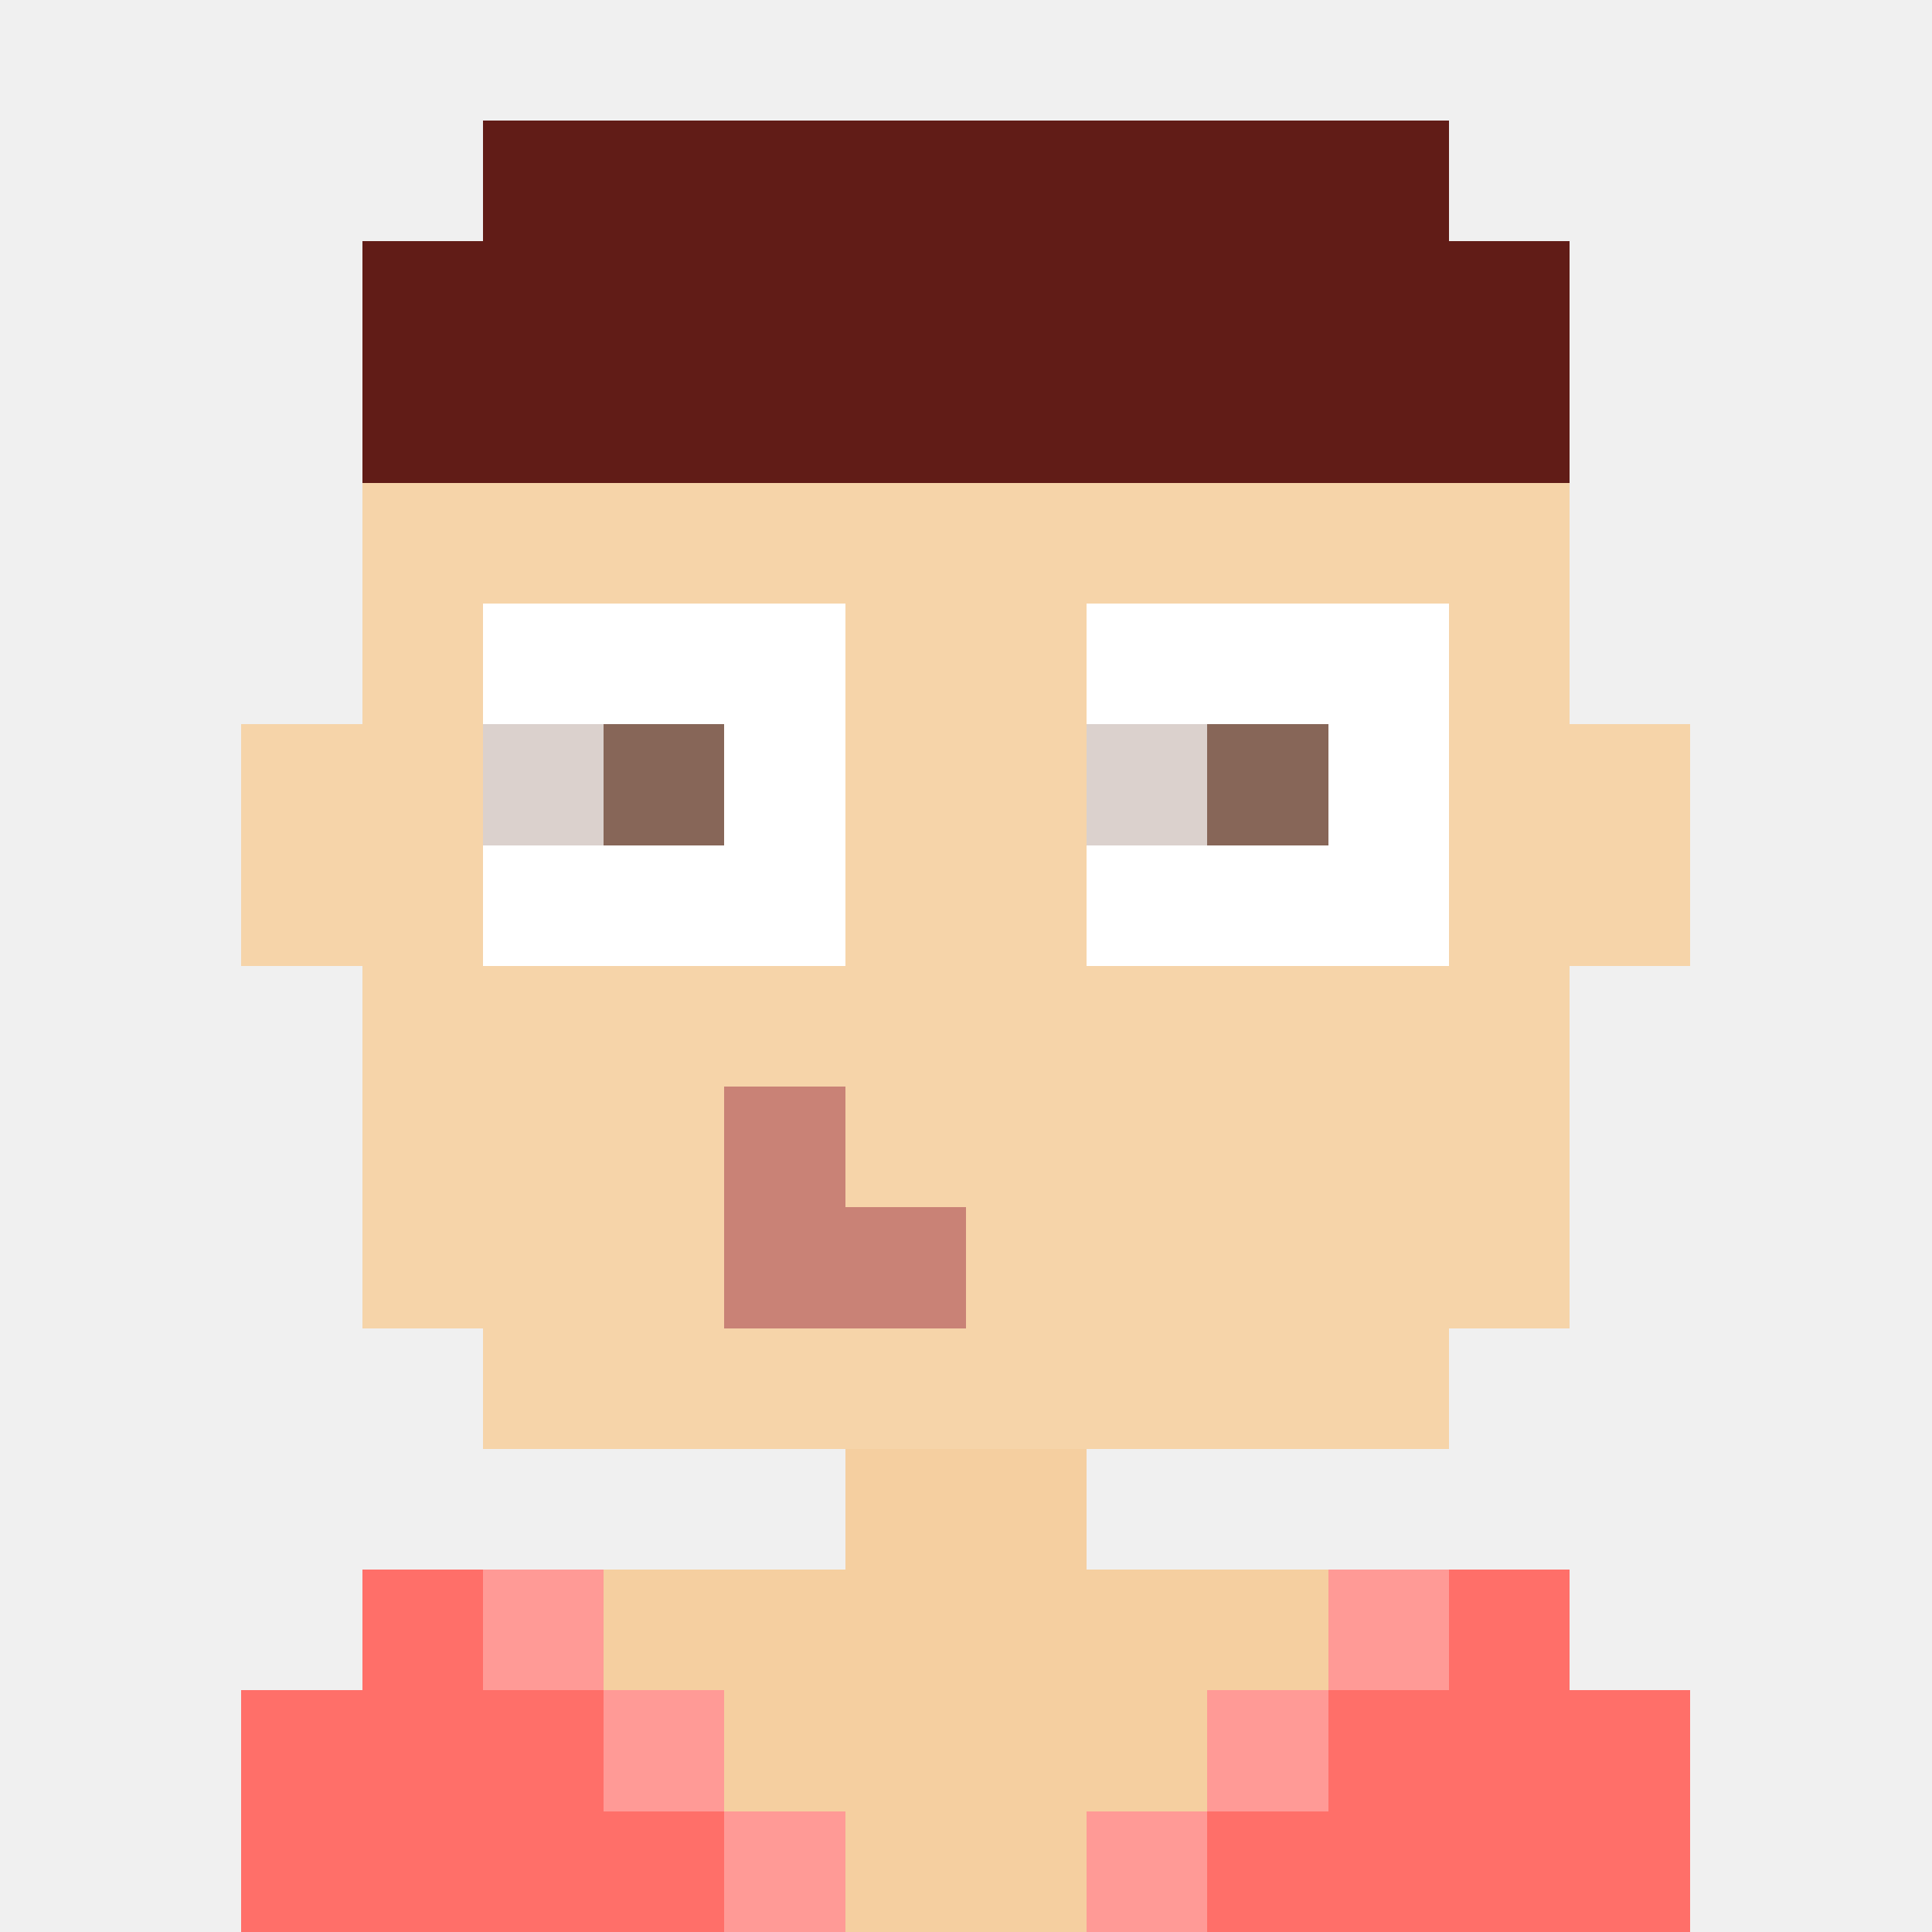
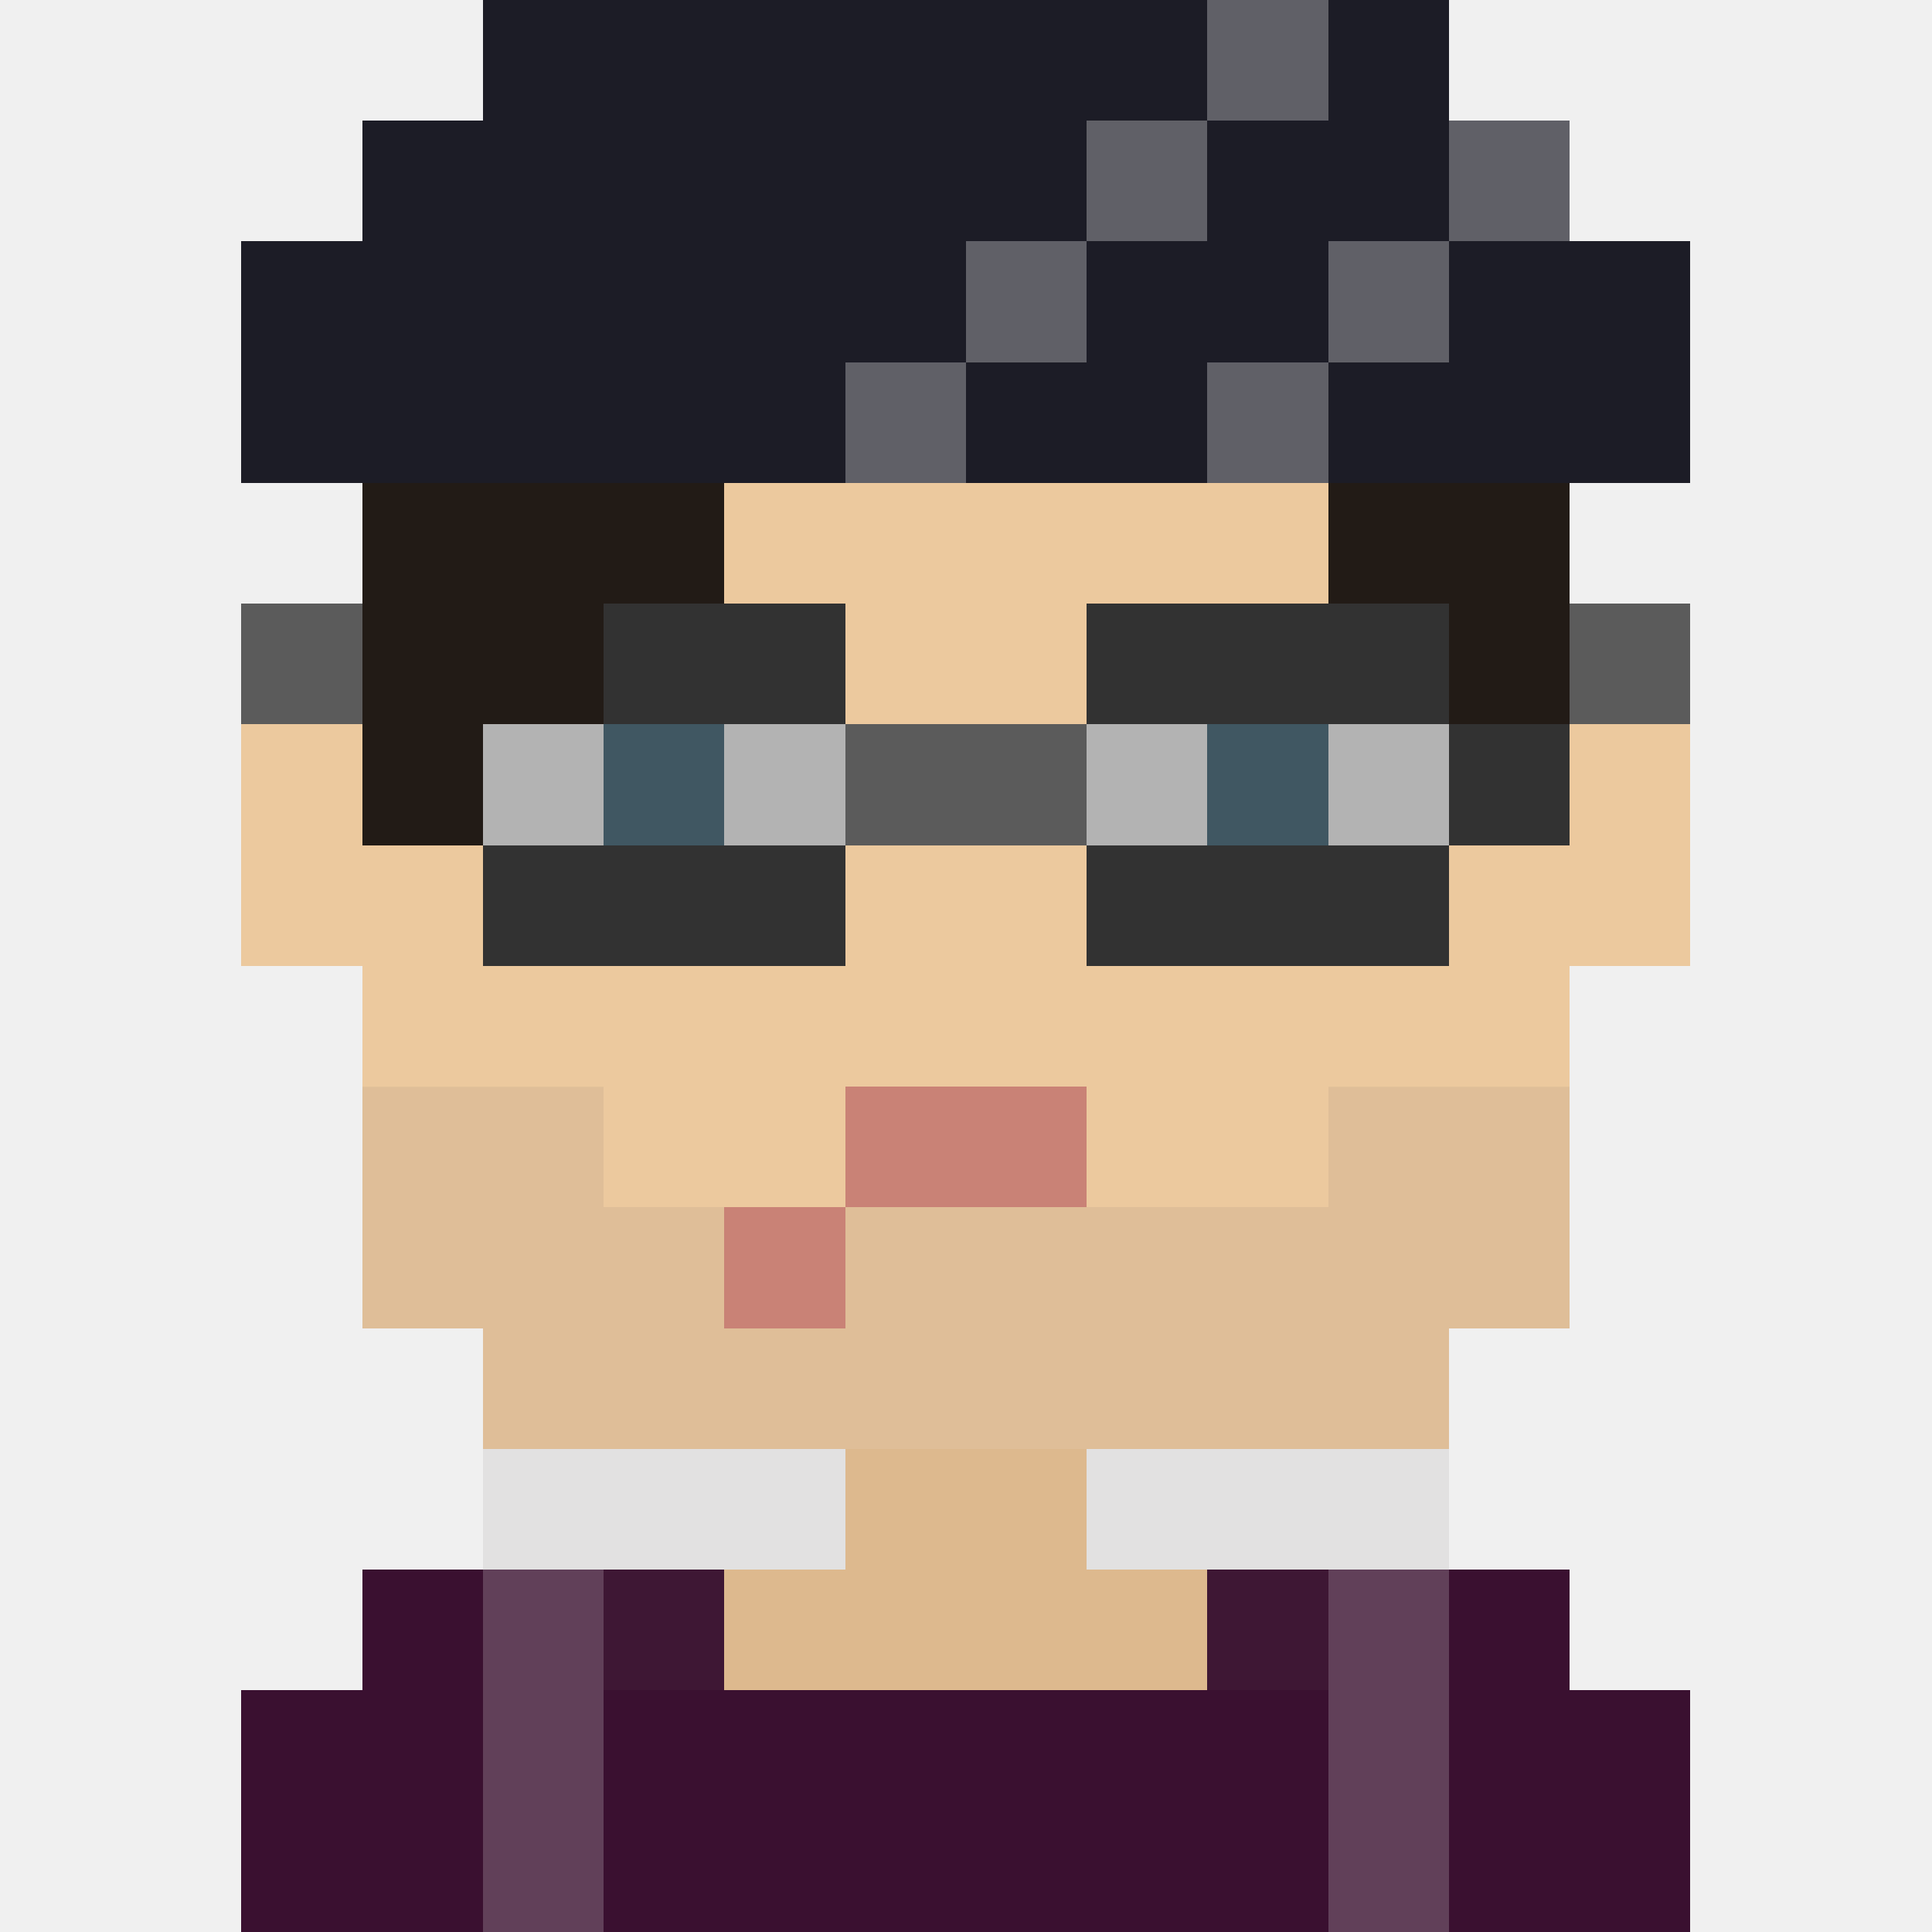
- <svg xmlns="http://www.w3.org/2000/svg" viewBox="0 0 16 16" fill="none" shape-rendering="crispEdges" width="96" height="96">
+ <svg xmlns="http://www.w3.org/2000/svg" viewBox="0 0 16 16" fill="none" shape-rendering="crispEdges" width="128" height="128">
  <mask id="viewboxMask">
    <rect width="16" height="16" rx="0" ry="0" x="0" y="0" fill="#fff" />
  </mask>
  <g mask="url(#viewboxMask)">
-     <path d="M4 2h8v1h1v3h1v2h-1v3h-1v1H9v1h4v1h1v2H2v-2h1v-1h4v-1H4v-1H3V8H2V6h1V3h1V2Z" fill="#f5cfa0" />
+     <path d="M4 2h8v1h1v3h1v2h-1v3h-1v1H9v1h4v1h1v2H2v-2h1v-1h4v-1H4v-1H3V8H2V6h1V3h1V2Z" fill="#eac393" />
    <path d="M4 2h8v1h1v3h1v2h-1v3h-1v1H4v-1H3V8H2V6h1V3h1V2Z" fill="#fff" fill-opacity=".1" />
-     <path d="M5 13H3v1H2v2h5v-1H6v-1H5v-1ZM13 13h-2v1h-1v1H9v1h5v-2h-1v-1Z" fill="#ff6f69" />
-     <path fill="#fff" fill-opacity=".3" d="M11 13h1v1h-1zM10 14h1v1h-1zM9 15h1v1H9zM6 15h1v1H6zM5 14h1v1H5zM4 13h1v1H4z" />
-     <path fill="#fff" d="M4 5h3v3H4zM9 5h3v3H9z" />
-     <path fill="#876658" d="M4 6h2v1H4zM9 6h2v1H9z" />
-     <path fill="#fff" fill-opacity=".7" d="M4 6h1v1H4zM9 6h1v1H9z" />
-     <path d="M7 9v1h1v1H6V9h1Z" fill="#c98276" />
-     <g fill="#611c17">
-       <path d="M3 2h10v2H3z" />
-       <path d="M4 1h8v2H4z" />
+     <path d="M10 13h3v1h1v2H2v-2h1v-1h3v1h4v-1Z" fill="#3a1030" />
+     <path fill="#fff" fill-opacity=".2" d="M4 13h1v3H4zM11 13h1v3h-1z" />
+     <path fill="#fff" d="M4 5h3v2H4z" />
+     <path fill="#5b7c8b" d="M5 6h1v1H5z" />
+     <path fill="#fff" d="M9 5h3v2H9z" />
+     <path fill="#5b7c8b" d="M10 6h1v1h-1z" />
+     <path d="M2 5h5v1H4v1H3V6H2V5ZM7 7v1H4V7h3ZM9 7H7V6h2v1ZM12 7H9v1h3V7ZM12 6H9V5h5v1h-1v1h-1V6Z" fill="#323232" />
+     <path fill="#000" fill-opacity=".3" d="M4 6h3v1H4zM9 6h3v1H9z" />
+     <path fill="#fff" fill-opacity=".2" d="M12 5h2v1h-2zM2 5h2v1H2zM7 6h2v1H7z" />
+     <mask id="beardVariant03-a" style="mask-type:luminance" maskUnits="userSpaceOnUse" x="3" y="9" width="10" height="5">
+       <path opacity=".9" d="M3 9h2v1h6V9h2v2h-1v2h-1v1H5v-1H4v-2H3V9Z" fill="#221b16" />
+     </mask>
+     <g mask="url(#beardVariant03-a)">
+       <path fill="#221b16" d="M0 0h16v16H0z" />
+       <path fill="#fff" fill-opacity=".3" d="M0 0h16v16H0z" />
    </g>
+     <path d="M9 9v1H7v1H6v-1h1V9h2Z" fill="#c98276" />
+     <path d="M12 2H4v1h8zM13 3H7v1h6zM13 4h-2v1h2zM13 5h-1v1h1zM6 4H3v1h3zM7 3H3v1h4zM5 5H3v1h2zM4 6H3v1h1z" fill="#221b16" />
+     <path d="M4 0h8v1h1v1h1v2H2V2h1V1h1V0Z" fill="#1c1c26" />
+     <path fill="#fff" fill-opacity=".3" d="M12 1h1v1h-1zM11 2h1v1h-1zM10 3h1v1h-1zM10 0h1v1h-1zM9 1h1v1H9zM8 2h1v1H8zM7 3h1v1H7z" />
  </g>
</svg>
